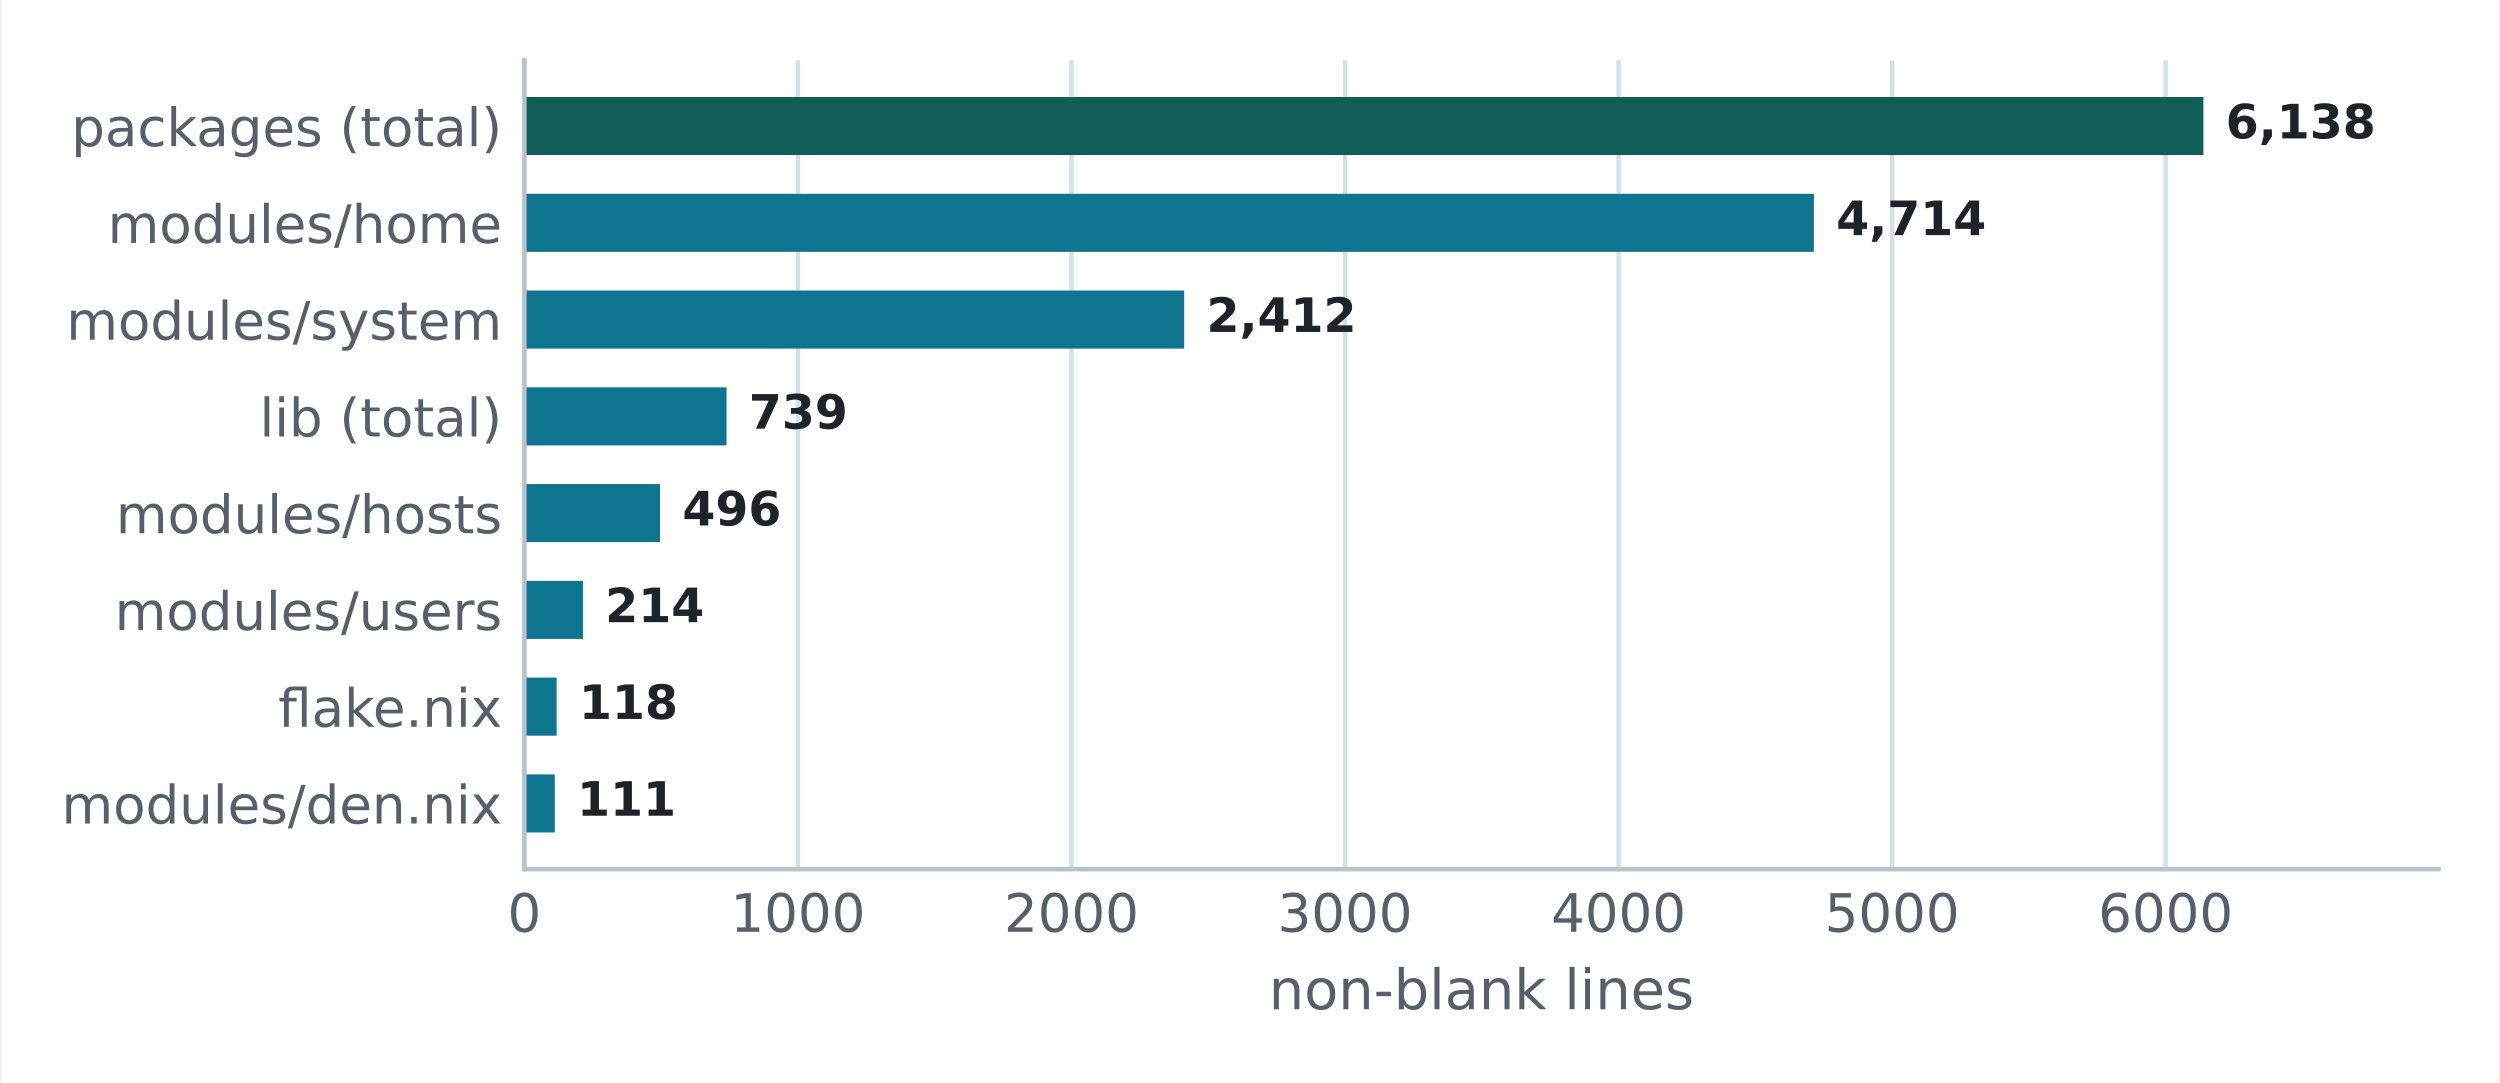
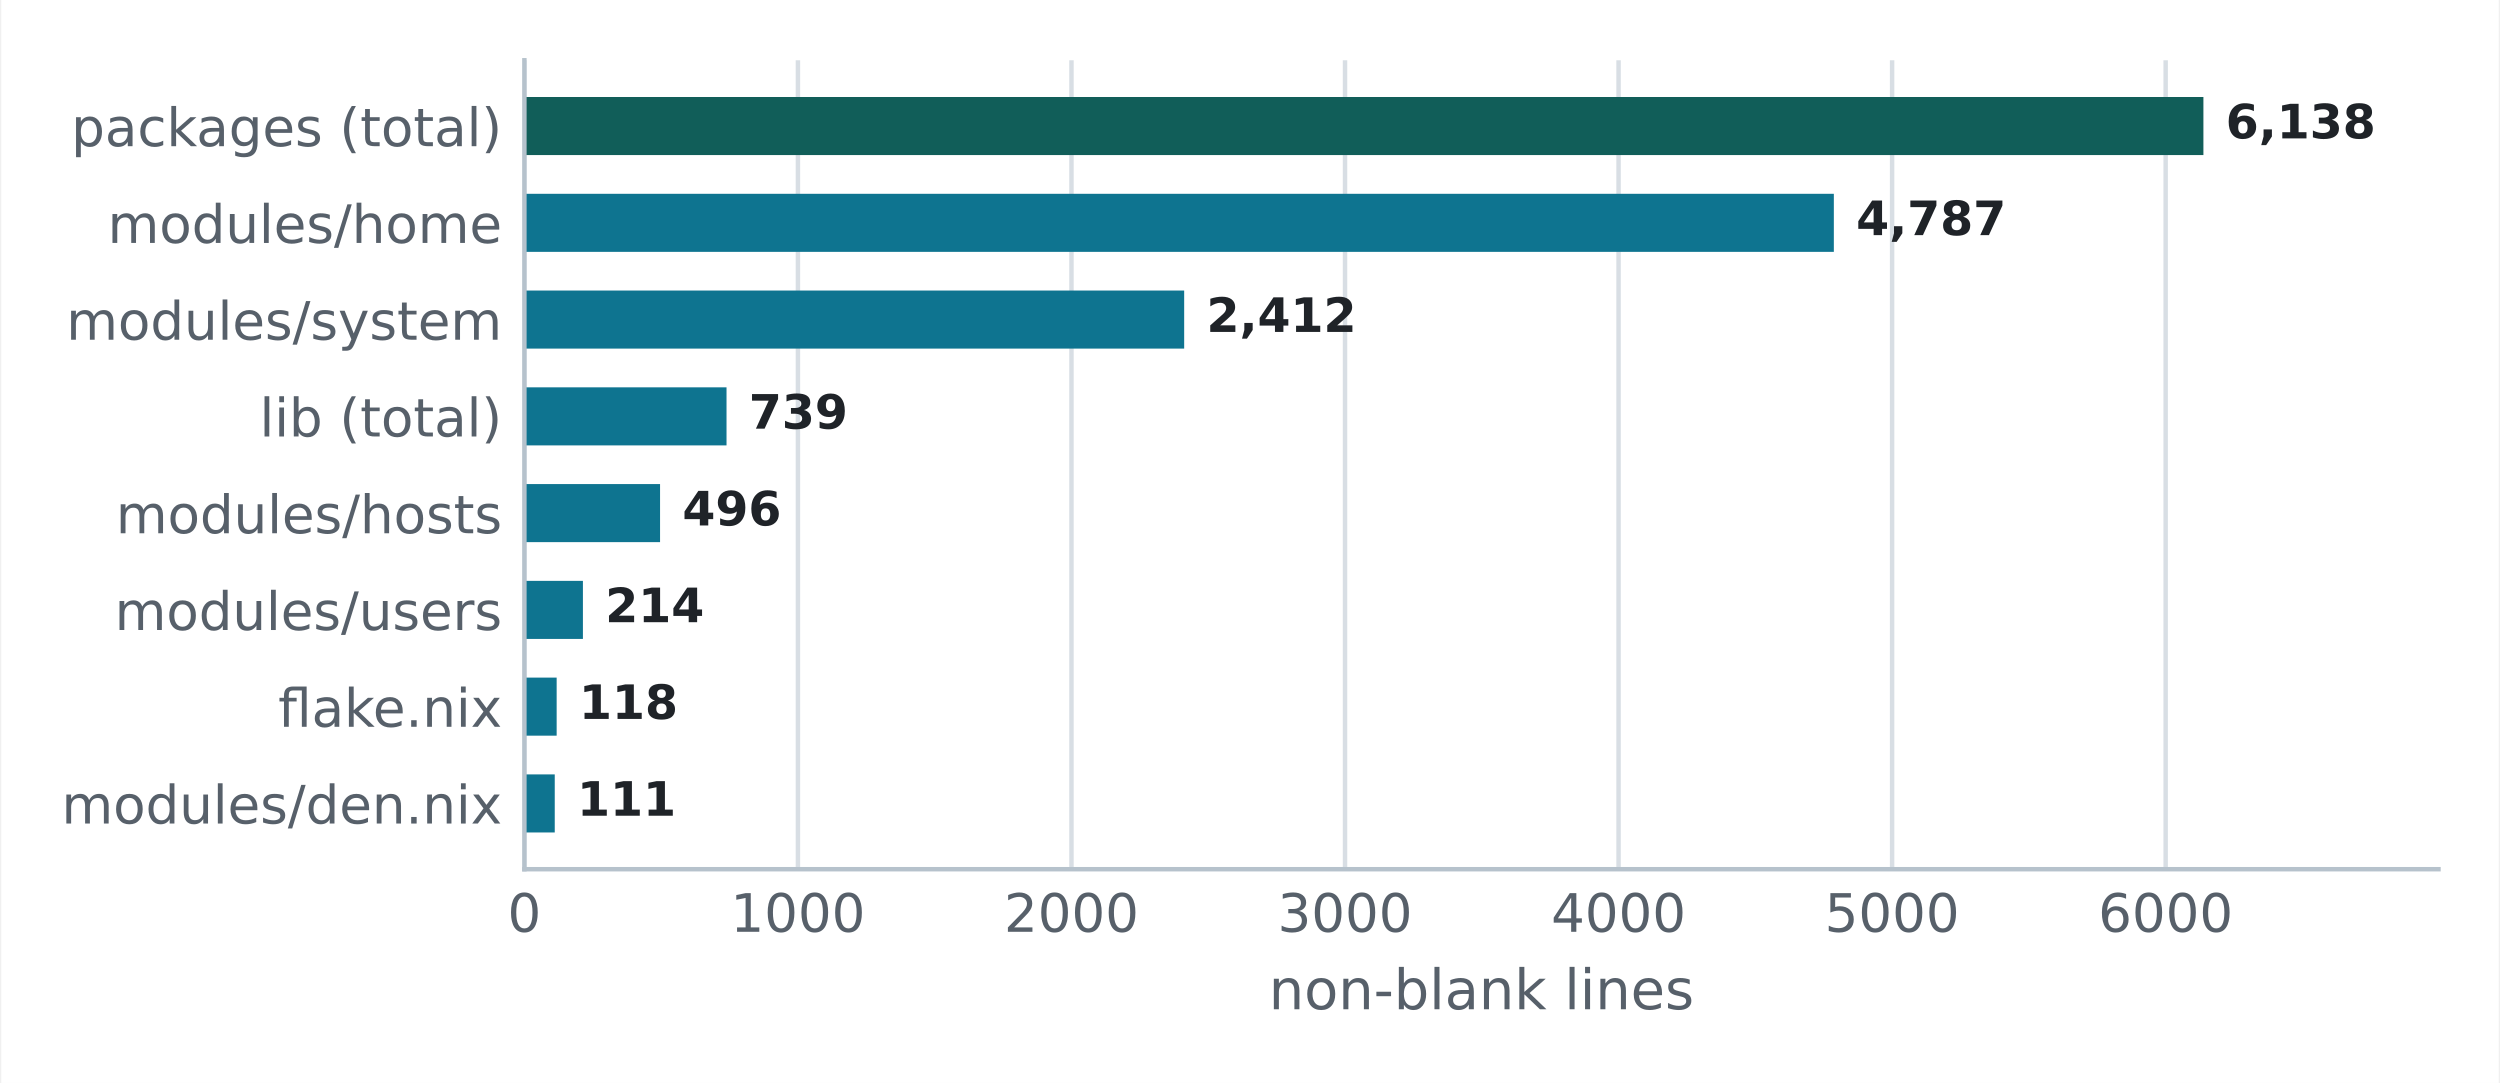
<svg xmlns="http://www.w3.org/2000/svg" xmlns:xlink="http://www.w3.org/1999/xlink" width="995" height="431" viewBox="0 0 447.591 194.078" version="1.1">
  <defs>
    <style type="text/css">*{stroke-linejoin: round; stroke-linecap: butt}</style>
  </defs>
  <g id="figure_1">
    <g id="patch_1">
      <path d="M 0 194.078  L 447.591 194.078  L 447.591 0  L 0 0  z " style="fill: #ffffff" />
    </g>
    <g id="axes_1">
      <g id="patch_2">
        <path d="M 93.751 155.778  L 436.791 155.778  L 436.791 10.8  L 93.751 10.8  z " style="fill: #ffffff" />
      </g>
      <g id="matplotlib.axis_1">
        <g id="xtick_1">
          <g id="line2d_1">
            <path d="M 93.751 155.778  L 93.751 10.8  " clip-path="url(#p4f550c6e6d)" style="fill: none; stroke: #d8dee4; stroke-width: 0.8; stroke-linecap: square" />
          </g>
          <g id="line2d_2" />
          <g id="text_1">
            <g style="fill: #57606a" transform="translate(90.72875 166.9954) scale(0.095 -0.095)">
              <defs>
                <path id="DejaVuSans-13" d="M 2034 4250  Q 1547 4250 1301 3770  Q 1056 3291 1056 2328  Q 1056 1369 1301 889  Q 1547 409 2034 409  Q 2525 409 2770 889  Q 3016 1369 3016 2328  Q 3016 3291 2770 3770  Q 2525 4250 2034 4250  z M 2034 4750  Q 2819 4750 3233 4129  Q 3647 3509 3647 2328  Q 3647 1150 3233 529  Q 2819 -91 2034 -91  Q 1250 -91 836 529  Q 422 1150 422 2328  Q 422 3509 836 4129  Q 1250 4750 2034 4750  z " transform="scale(0.015625)" />
              </defs>
              <use xlink:href="#DejaVuSans-13" />
            </g>
          </g>
        </g>
        <g id="xtick_2">
          <g id="line2d_3">
            <path d="M 142.775 155.778  L 142.775 10.8  " clip-path="url(#p4f550c6e6d)" style="fill: none; stroke: #d8dee4; stroke-width: 0.8; stroke-linecap: square" />
          </g>
          <g id="line2d_4" />
          <g id="text_2">
            <g style="fill: #57606a" transform="translate(130.6867 166.9954) scale(0.095 -0.095)">
              <defs>
                <path id="DejaVuSans-14" d="M 794 531  L 1825 531  L 1825 4091  L 703 3866  L 703 4441  L 1819 4666  L 2450 4666  L 2450 531  L 3481 531  L 3481 0  L 794 0  L 794 531  z " transform="scale(0.015625)" />
              </defs>
              <use xlink:href="#DejaVuSans-14" />
              <use xlink:href="#DejaVuSans-13" transform="translate(63.625 0)" />
              <use xlink:href="#DejaVuSans-13" transform="translate(127.25 0)" />
              <use xlink:href="#DejaVuSans-13" transform="translate(190.875 0)" />
            </g>
          </g>
        </g>
        <g id="xtick_3">
          <g id="line2d_5">
            <path d="M 191.8 155.778  L 191.8 10.8  " clip-path="url(#p4f550c6e6d)" style="fill: none; stroke: #d8dee4; stroke-width: 0.8; stroke-linecap: square" />
          </g>
          <g id="line2d_6" />
          <g id="text_3">
            <g style="fill: #57606a" transform="translate(179.7112 166.9954) scale(0.095 -0.095)">
              <defs>
                <path id="DejaVuSans-15" d="M 1228 531  L 3431 531  L 3431 0  L 469 0  L 469 531  Q 828 903 1448 1529  Q 2069 2156 2228 2338  Q 2531 2678 2651 2914  Q 2772 3150 2772 3378  Q 2772 3750 2511 3984  Q 2250 4219 1831 4219  Q 1534 4219 1204 4116  Q 875 4013 500 3803  L 500 4441  Q 881 4594 1212 4672  Q 1544 4750 1819 4750  Q 2544 4750 2975 4387  Q 3406 4025 3406 3419  Q 3406 3131 3298 2873  Q 3191 2616 2906 2266  Q 2828 2175 2409 1742  Q 1991 1309 1228 531  z " transform="scale(0.015625)" />
              </defs>
              <use xlink:href="#DejaVuSans-15" />
              <use xlink:href="#DejaVuSans-13" transform="translate(63.625 0)" />
              <use xlink:href="#DejaVuSans-13" transform="translate(127.25 0)" />
              <use xlink:href="#DejaVuSans-13" transform="translate(190.875 0)" />
            </g>
          </g>
        </g>
        <g id="xtick_4">
          <g id="line2d_7">
            <path d="M 240.824 155.778  L 240.824 10.8  " clip-path="url(#p4f550c6e6d)" style="fill: none; stroke: #d8dee4; stroke-width: 0.8; stroke-linecap: square" />
          </g>
          <g id="line2d_8" />
          <g id="text_4">
            <g style="fill: #57606a" transform="translate(228.7356 166.9954) scale(0.095 -0.095)">
              <defs>
                <path id="DejaVuSans-16" d="M 2597 2516  Q 3050 2419 3304 2112  Q 3559 1806 3559 1356  Q 3559 666 3084 287  Q 2609 -91 1734 -91  Q 1441 -91 1130 -33  Q 819 25 488 141  L 488 750  Q 750 597 1062 519  Q 1375 441 1716 441  Q 2309 441 2620 675  Q 2931 909 2931 1356  Q 2931 1769 2642 2001  Q 2353 2234 1838 2234  L 1294 2234  L 1294 2753  L 1863 2753  Q 2328 2753 2575 2939  Q 2822 3125 2822 3475  Q 2822 3834 2567 4026  Q 2313 4219 1838 4219  Q 1578 4219 1281 4162  Q 984 4106 628 3988  L 628 4550  Q 988 4650 1302 4700  Q 1616 4750 1894 4750  Q 2613 4750 3031 4423  Q 3450 4097 3450 3541  Q 3450 3153 3228 2886  Q 3006 2619 2597 2516  z " transform="scale(0.015625)" />
              </defs>
              <use xlink:href="#DejaVuSans-16" />
              <use xlink:href="#DejaVuSans-13" transform="translate(63.625 0)" />
              <use xlink:href="#DejaVuSans-13" transform="translate(127.25 0)" />
              <use xlink:href="#DejaVuSans-13" transform="translate(190.875 0)" />
            </g>
          </g>
        </g>
        <g id="xtick_5">
          <g id="line2d_9">
            <path d="M 289.849 155.778  L 289.849 10.8  " clip-path="url(#p4f550c6e6d)" style="fill: none; stroke: #d8dee4; stroke-width: 0.8; stroke-linecap: square" />
          </g>
          <g id="line2d_10" />
          <g id="text_5">
            <g style="fill: #57606a" transform="translate(277.7601 166.9954) scale(0.095 -0.095)">
              <defs>
                <path id="DejaVuSans-17" d="M 2419 4116  L 825 1625  L 2419 1625  L 2419 4116  z M 2253 4666  L 3047 4666  L 3047 1625  L 3713 1625  L 3713 1100  L 3047 1100  L 3047 0  L 2419 0  L 2419 1100  L 313 1100  L 313 1709  L 2253 4666  z " transform="scale(0.015625)" />
              </defs>
              <use xlink:href="#DejaVuSans-17" />
              <use xlink:href="#DejaVuSans-13" transform="translate(63.625 0)" />
              <use xlink:href="#DejaVuSans-13" transform="translate(127.25 0)" />
              <use xlink:href="#DejaVuSans-13" transform="translate(190.875 0)" />
            </g>
          </g>
        </g>
        <g id="xtick_6">
          <g id="line2d_11">
            <path d="M 338.873 155.778  L 338.873 10.8  " clip-path="url(#p4f550c6e6d)" style="fill: none; stroke: #d8dee4; stroke-width: 0.8; stroke-linecap: square" />
          </g>
          <g id="line2d_12" />
          <g id="text_6">
            <g style="fill: #57606a" transform="translate(326.7846 166.9954) scale(0.095 -0.095)">
              <defs>
                <path id="DejaVuSans-18" d="M 691 4666  L 3169 4666  L 3169 4134  L 1269 4134  L 1269 2991  Q 1406 3038 1543 3061  Q 1681 3084 1819 3084  Q 2600 3084 3056 2656  Q 3513 2228 3513 1497  Q 3513 744 3044 326  Q 2575 -91 1722 -91  Q 1428 -91 1123 -41  Q 819 9 494 109  L 494 744  Q 775 591 1075 516  Q 1375 441 1709 441  Q 2250 441 2565 725  Q 2881 1009 2881 1497  Q 2881 1984 2565 2268  Q 2250 2553 1709 2553  Q 1456 2553 1204 2497  Q 953 2441 691 2322  L 691 4666  z " transform="scale(0.015625)" />
              </defs>
              <use xlink:href="#DejaVuSans-18" />
              <use xlink:href="#DejaVuSans-13" transform="translate(63.625 0)" />
              <use xlink:href="#DejaVuSans-13" transform="translate(127.25 0)" />
              <use xlink:href="#DejaVuSans-13" transform="translate(190.875 0)" />
            </g>
          </g>
        </g>
        <g id="xtick_7">
          <g id="line2d_13">
            <path d="M 387.898 155.778  L 387.898 10.8  " clip-path="url(#p4f550c6e6d)" style="fill: none; stroke: #d8dee4; stroke-width: 0.8; stroke-linecap: square" />
          </g>
          <g id="line2d_14" />
          <g id="text_7">
            <g style="fill: #57606a" transform="translate(375.8091 166.9954) scale(0.095 -0.095)">
              <defs>
                <path id="DejaVuSans-19" d="M 2113 2584  Q 1688 2584 1439 2293  Q 1191 2003 1191 1497  Q 1191 994 1439 701  Q 1688 409 2113 409  Q 2538 409 2786 701  Q 3034 994 3034 1497  Q 3034 2003 2786 2293  Q 2538 2584 2113 2584  z M 3366 4563  L 3366 3988  Q 3128 4100 2886 4159  Q 2644 4219 2406 4219  Q 1781 4219 1451 3797  Q 1122 3375 1075 2522  Q 1259 2794 1537 2939  Q 1816 3084 2150 3084  Q 2853 3084 3261 2657  Q 3669 2231 3669 1497  Q 3669 778 3244 343  Q 2819 -91 2113 -91  Q 1303 -91 875 529  Q 447 1150 447 2328  Q 447 3434 972 4092  Q 1497 4750 2381 4750  Q 2619 4750 2861 4703  Q 3103 4656 3366 4563  z " transform="scale(0.015625)" />
              </defs>
              <use xlink:href="#DejaVuSans-19" />
              <use xlink:href="#DejaVuSans-13" transform="translate(63.625 0)" />
              <use xlink:href="#DejaVuSans-13" transform="translate(127.25 0)" />
              <use xlink:href="#DejaVuSans-13" transform="translate(190.875 0)" />
            </g>
          </g>
        </g>
        <g id="text_8">
          <g style="fill: #57606a" transform="translate(227.1616 180.8761) scale(0.1 -0.1)">
            <defs>
              <path id="DejaVuSans-51" d="M 3513 2113  L 3513 0  L 2938 0  L 2938 2094  Q 2938 2591 2744 2837  Q 2550 3084 2163 3084  Q 1697 3084 1428 2787  Q 1159 2491 1159 1978  L 1159 0  L 581 0  L 581 3500  L 1159 3500  L 1159 2956  Q 1366 3272 1645 3428  Q 1925 3584 2291 3584  Q 2894 3584 3203 3211  Q 3513 2838 3513 2113  z " transform="scale(0.015625)" />
              <path id="DejaVuSans-52" d="M 1959 3097  Q 1497 3097 1228 2736  Q 959 2375 959 1747  Q 959 1119 1226 758  Q 1494 397 1959 397  Q 2419 397 2687 759  Q 2956 1122 2956 1747  Q 2956 2369 2687 2733  Q 2419 3097 1959 3097  z M 1959 3584  Q 2709 3584 3137 3096  Q 3566 2609 3566 1747  Q 3566 888 3137 398  Q 2709 -91 1959 -91  Q 1206 -91 779 398  Q 353 888 353 1747  Q 353 2609 779 3096  Q 1206 3584 1959 3584  z " transform="scale(0.015625)" />
              <path id="DejaVuSans-10" d="M 313 2009  L 1997 2009  L 1997 1497  L 313 1497  L 313 2009  z " transform="scale(0.015625)" />
              <path id="DejaVuSans-45" d="M 3116 1747  Q 3116 2381 2855 2742  Q 2594 3103 2138 3103  Q 1681 3103 1420 2742  Q 1159 2381 1159 1747  Q 1159 1113 1420 752  Q 1681 391 2138 391  Q 2594 391 2855 752  Q 3116 1113 3116 1747  z M 1159 2969  Q 1341 3281 1617 3432  Q 1894 3584 2278 3584  Q 2916 3584 3314 3078  Q 3713 2572 3713 1747  Q 3713 922 3314 415  Q 2916 -91 2278 -91  Q 1894 -91 1617 61  Q 1341 213 1159 525  L 1159 0  L 581 0  L 581 4863  L 1159 4863  L 1159 2969  z " transform="scale(0.015625)" />
              <path id="DejaVuSans-4f" d="M 603 4863  L 1178 4863  L 1178 0  L 603 0  L 603 4863  z " transform="scale(0.015625)" />
              <path id="DejaVuSans-44" d="M 2194 1759  Q 1497 1759 1228 1600  Q 959 1441 959 1056  Q 959 750 1161 570  Q 1363 391 1709 391  Q 2188 391 2477 730  Q 2766 1069 2766 1631  L 2766 1759  L 2194 1759  z M 3341 1997  L 3341 0  L 2766 0  L 2766 531  Q 2569 213 2275 61  Q 1981 -91 1556 -91  Q 1019 -91 701 211  Q 384 513 384 1019  Q 384 1609 779 1909  Q 1175 2209 1959 2209  L 2766 2209  L 2766 2266  Q 2766 2663 2505 2880  Q 2244 3097 1772 3097  Q 1472 3097 1187 3025  Q 903 2953 641 2809  L 641 3341  Q 956 3463 1253 3523  Q 1550 3584 1831 3584  Q 2591 3584 2966 3190  Q 3341 2797 3341 1997  z " transform="scale(0.015625)" />
              <path id="DejaVuSans-4e" d="M 581 4863  L 1159 4863  L 1159 1991  L 2875 3500  L 3609 3500  L 1753 1863  L 3688 0  L 2938 0  L 1159 1709  L 1159 0  L 581 0  L 581 4863  z " transform="scale(0.015625)" />
              <path id="DejaVuSans-3" transform="scale(0.015625)" />
              <path id="DejaVuSans-4c" d="M 603 3500  L 1178 3500  L 1178 0  L 603 0  L 603 3500  z M 603 4863  L 1178 4863  L 1178 4134  L 603 4134  L 603 4863  z " transform="scale(0.015625)" />
              <path id="DejaVuSans-48" d="M 3597 1894  L 3597 1613  L 953 1613  Q 991 1019 1311 708  Q 1631 397 2203 397  Q 2534 397 2845 478  Q 3156 559 3463 722  L 3463 178  Q 3153 47 2828 -22  Q 2503 -91 2169 -91  Q 1331 -91 842 396  Q 353 884 353 1716  Q 353 2575 817 3079  Q 1281 3584 2069 3584  Q 2775 3584 3186 3129  Q 3597 2675 3597 1894  z M 3022 2063  Q 3016 2534 2758 2815  Q 2500 3097 2075 3097  Q 1594 3097 1305 2825  Q 1016 2553 972 2059  L 3022 2063  z " transform="scale(0.015625)" />
              <path id="DejaVuSans-56" d="M 2834 3397  L 2834 2853  Q 2591 2978 2328 3040  Q 2066 3103 1784 3103  Q 1356 3103 1142 2972  Q 928 2841 928 2578  Q 928 2378 1081 2264  Q 1234 2150 1697 2047  L 1894 2003  Q 2506 1872 2764 1633  Q 3022 1394 3022 966  Q 3022 478 2636 193  Q 2250 -91 1575 -91  Q 1294 -91 989 -36  Q 684 19 347 128  L 347 722  Q 666 556 975 473  Q 1284 391 1588 391  Q 1994 391 2212 530  Q 2431 669 2431 922  Q 2431 1156 2273 1281  Q 2116 1406 1581 1522  L 1381 1569  Q 847 1681 609 1914  Q 372 2147 372 2553  Q 372 3047 722 3315  Q 1072 3584 1716 3584  Q 2034 3584 2315 3537  Q 2597 3491 2834 3397  z " transform="scale(0.015625)" />
            </defs>
            <use xlink:href="#DejaVuSans-51" />
            <use xlink:href="#DejaVuSans-52" transform="translate(63.375 0)" />
            <use xlink:href="#DejaVuSans-51" transform="translate(124.5625 0)" />
            <use xlink:href="#DejaVuSans-10" transform="translate(187.9375 0)" />
            <use xlink:href="#DejaVuSans-45" transform="translate(224.0156 0)" />
            <use xlink:href="#DejaVuSans-4f" transform="translate(287.5 0)" />
            <use xlink:href="#DejaVuSans-44" transform="translate(315.2812 0)" />
            <use xlink:href="#DejaVuSans-51" transform="translate(376.5625 0)" />
            <use xlink:href="#DejaVuSans-4e" transform="translate(439.9375 0)" />
            <use xlink:href="#DejaVuSans-3" transform="translate(497.8438 0)" />
            <use xlink:href="#DejaVuSans-4f" transform="translate(529.625 0)" />
            <use xlink:href="#DejaVuSans-4c" transform="translate(557.4062 0)" />
            <use xlink:href="#DejaVuSans-51" transform="translate(585.1875 0)" />
            <use xlink:href="#DejaVuSans-48" transform="translate(648.5625 0)" />
            <use xlink:href="#DejaVuSans-56" transform="translate(710.0938 0)" />
          </g>
        </g>
      </g>
      <g id="matplotlib.axis_2">
        <g id="ytick_1">
          <g id="line2d_15" />
          <g id="text_9">
            <g style="fill: #57606a" transform="translate(10.8 147.5945) scale(0.095 -0.095)">
              <defs>
                <path id="DejaVuSans-50" d="M 3328 2828  Q 3544 3216 3844 3400  Q 4144 3584 4550 3584  Q 5097 3584 5394 3201  Q 5691 2819 5691 2113  L 5691 0  L 5113 0  L 5113 2094  Q 5113 2597 4934 2840  Q 4756 3084 4391 3084  Q 3944 3084 3684 2787  Q 3425 2491 3425 1978  L 3425 0  L 2847 0  L 2847 2094  Q 2847 2600 2669 2842  Q 2491 3084 2119 3084  Q 1678 3084 1418 2786  Q 1159 2488 1159 1978  L 1159 0  L 581 0  L 581 3500  L 1159 3500  L 1159 2956  Q 1356 3278 1631 3431  Q 1906 3584 2284 3584  Q 2666 3584 2933 3390  Q 3200 3197 3328 2828  z " transform="scale(0.015625)" />
                <path id="DejaVuSans-47" d="M 2906 2969  L 2906 4863  L 3481 4863  L 3481 0  L 2906 0  L 2906 525  Q 2725 213 2448 61  Q 2172 -91 1784 -91  Q 1150 -91 751 415  Q 353 922 353 1747  Q 353 2572 751 3078  Q 1150 3584 1784 3584  Q 2172 3584 2448 3432  Q 2725 3281 2906 2969  z M 947 1747  Q 947 1113 1208 752  Q 1469 391 1925 391  Q 2381 391 2643 752  Q 2906 1113 2906 1747  Q 2906 2381 2643 2742  Q 2381 3103 1925 3103  Q 1469 3103 1208 2742  Q 947 2381 947 1747  z " transform="scale(0.015625)" />
                <path id="DejaVuSans-58" d="M 544 1381  L 544 3500  L 1119 3500  L 1119 1403  Q 1119 906 1312 657  Q 1506 409 1894 409  Q 2359 409 2629 706  Q 2900 1003 2900 1516  L 2900 3500  L 3475 3500  L 3475 0  L 2900 0  L 2900 538  Q 2691 219 2414 64  Q 2138 -91 1772 -91  Q 1169 -91 856 284  Q 544 659 544 1381  z M 1991 3584  L 1991 3584  z " transform="scale(0.015625)" />
                <path id="DejaVuSans-12" d="M 1625 4666  L 2156 4666  L 531 -594  L 0 -594  L 1625 4666  z " transform="scale(0.015625)" />
                <path id="DejaVuSans-11" d="M 684 794  L 1344 794  L 1344 0  L 684 0  L 684 794  z " transform="scale(0.015625)" />
                <path id="DejaVuSans-5b" d="M 3513 3500  L 2247 1797  L 3578 0  L 2900 0  L 1881 1375  L 863 0  L 184 0  L 1544 1831  L 300 3500  L 978 3500  L 1906 2253  L 2834 3500  L 3513 3500  z " transform="scale(0.015625)" />
              </defs>
              <use xlink:href="#DejaVuSans-50" />
              <use xlink:href="#DejaVuSans-52" transform="translate(97.40625 0)" />
              <use xlink:href="#DejaVuSans-47" transform="translate(158.5938 0)" />
              <use xlink:href="#DejaVuSans-58" transform="translate(222.0781 0)" />
              <use xlink:href="#DejaVuSans-4f" transform="translate(285.4531 0)" />
              <use xlink:href="#DejaVuSans-48" transform="translate(313.2344 0)" />
              <use xlink:href="#DejaVuSans-56" transform="translate(374.7656 0)" />
              <use xlink:href="#DejaVuSans-12" transform="translate(426.8594 0)" />
              <use xlink:href="#DejaVuSans-47" transform="translate(460.5469 0)" />
              <use xlink:href="#DejaVuSans-48" transform="translate(524.0312 0)" />
              <use xlink:href="#DejaVuSans-51" transform="translate(585.5625 0)" />
              <use xlink:href="#DejaVuSans-11" transform="translate(648.9375 0)" />
              <use xlink:href="#DejaVuSans-51" transform="translate(680.7188 0)" />
              <use xlink:href="#DejaVuSans-4c" transform="translate(744.0938 0)" />
              <use xlink:href="#DejaVuSans-5b" transform="translate(771.875 0)" />
            </g>
          </g>
        </g>
        <g id="ytick_2">
          <g id="line2d_16" />
          <g id="text_10">
            <g style="fill: #57606a" transform="translate(49.6357 130.2526) scale(0.095 -0.095)">
              <defs>
                <path id="DejaVuSans-13b0" d="M 1831 4863  L 3431 4863  L 3431 0  L 2853 0  L 2853 4384  L 1825 4384  Q 1516 4384 1395 4259  Q 1275 4134 1275 3809  L 1275 3500  L 2222 3500  L 2222 3053  L 1275 3053  L 1275 0  L 697 0  L 697 3053  L 147 3053  L 147 3500  L 697 3500  L 697 3744  Q 697 4328 969 4595  Q 1241 4863 1831 4863  z " transform="scale(0.015625)" />
              </defs>
              <use xlink:href="#DejaVuSans-13b0" />
              <use xlink:href="#DejaVuSans-44" transform="translate(62.98438 0)" />
              <use xlink:href="#DejaVuSans-4e" transform="translate(124.2656 0)" />
              <use xlink:href="#DejaVuSans-48" transform="translate(178.6094 0)" />
              <use xlink:href="#DejaVuSans-11" transform="translate(240.1406 0)" />
              <use xlink:href="#DejaVuSans-51" transform="translate(271.9219 0)" />
              <use xlink:href="#DejaVuSans-4c" transform="translate(335.2969 0)" />
              <use xlink:href="#DejaVuSans-5b" transform="translate(363.0781 0)" />
            </g>
          </g>
        </g>
        <g id="ytick_3">
          <g id="line2d_17" />
          <g id="text_11">
            <g style="fill: #57606a" transform="translate(20.32969 112.9108) scale(0.095 -0.095)">
              <defs>
                <path id="DejaVuSans-55" d="M 2631 2963  Q 2534 3019 2420 3045  Q 2306 3072 2169 3072  Q 1681 3072 1420 2755  Q 1159 2438 1159 1844  L 1159 0  L 581 0  L 581 3500  L 1159 3500  L 1159 2956  Q 1341 3275 1631 3429  Q 1922 3584 2338 3584  Q 2397 3584 2469 3576  Q 2541 3569 2628 3553  L 2631 2963  z " transform="scale(0.015625)" />
              </defs>
              <use xlink:href="#DejaVuSans-50" />
              <use xlink:href="#DejaVuSans-52" transform="translate(97.40625 0)" />
              <use xlink:href="#DejaVuSans-47" transform="translate(158.5938 0)" />
              <use xlink:href="#DejaVuSans-58" transform="translate(222.0781 0)" />
              <use xlink:href="#DejaVuSans-4f" transform="translate(285.4531 0)" />
              <use xlink:href="#DejaVuSans-48" transform="translate(313.2344 0)" />
              <use xlink:href="#DejaVuSans-56" transform="translate(374.7656 0)" />
              <use xlink:href="#DejaVuSans-12" transform="translate(426.8594 0)" />
              <use xlink:href="#DejaVuSans-58" transform="translate(460.5469 0)" />
              <use xlink:href="#DejaVuSans-56" transform="translate(523.9219 0)" />
              <use xlink:href="#DejaVuSans-48" transform="translate(576.0156 0)" />
              <use xlink:href="#DejaVuSans-55" transform="translate(637.5469 0)" />
              <use xlink:href="#DejaVuSans-56" transform="translate(678.6562 0)" />
            </g>
          </g>
        </g>
        <g id="ytick_4">
          <g id="line2d_18" />
          <g id="text_12">
            <g style="fill: #57606a" transform="translate(20.54344 95.569) scale(0.095 -0.095)">
              <defs>
                <path id="DejaVuSans-4b" d="M 3513 2113  L 3513 0  L 2938 0  L 2938 2094  Q 2938 2591 2744 2837  Q 2550 3084 2163 3084  Q 1697 3084 1428 2787  Q 1159 2491 1159 1978  L 1159 0  L 581 0  L 581 4863  L 1159 4863  L 1159 2956  Q 1366 3272 1645 3428  Q 1925 3584 2291 3584  Q 2894 3584 3203 3211  Q 3513 2838 3513 2113  z " transform="scale(0.015625)" />
                <path id="DejaVuSans-57" d="M 1172 4494  L 1172 3500  L 2356 3500  L 2356 3053  L 1172 3053  L 1172 1153  Q 1172 725 1289 603  Q 1406 481 1766 481  L 2356 481  L 2356 0  L 1766 0  Q 1100 0 847 248  Q 594 497 594 1153  L 594 3053  L 172 3053  L 172 3500  L 594 3500  L 594 4494  L 1172 4494  z " transform="scale(0.015625)" />
              </defs>
              <use xlink:href="#DejaVuSans-50" />
              <use xlink:href="#DejaVuSans-52" transform="translate(97.40625 0)" />
              <use xlink:href="#DejaVuSans-47" transform="translate(158.5938 0)" />
              <use xlink:href="#DejaVuSans-58" transform="translate(222.0781 0)" />
              <use xlink:href="#DejaVuSans-4f" transform="translate(285.4531 0)" />
              <use xlink:href="#DejaVuSans-48" transform="translate(313.2344 0)" />
              <use xlink:href="#DejaVuSans-56" transform="translate(374.7656 0)" />
              <use xlink:href="#DejaVuSans-12" transform="translate(426.8594 0)" />
              <use xlink:href="#DejaVuSans-4b" transform="translate(460.5469 0)" />
              <use xlink:href="#DejaVuSans-52" transform="translate(523.9219 0)" />
              <use xlink:href="#DejaVuSans-56" transform="translate(585.1094 0)" />
              <use xlink:href="#DejaVuSans-57" transform="translate(637.2031 0)" />
              <use xlink:href="#DejaVuSans-56" transform="translate(676.4062 0)" />
            </g>
          </g>
        </g>
        <g id="ytick_5">
          <g id="line2d_19" />
          <g id="text_13">
            <g style="fill: #57606a" transform="translate(46.28695 78.22717) scale(0.095 -0.095)">
              <defs>
                <path id="DejaVuSans-b" d="M 1984 4856  Q 1566 4138 1362 3434  Q 1159 2731 1159 2009  Q 1159 1288 1364 580  Q 1569 -128 1984 -844  L 1484 -844  Q 1016 -109 783 600  Q 550 1309 550 2009  Q 550 2706 781 3412  Q 1013 4119 1484 4856  L 1984 4856  z " transform="scale(0.015625)" />
                <path id="DejaVuSans-c" d="M 513 4856  L 1013 4856  Q 1481 4119 1714 3412  Q 1947 2706 1947 2009  Q 1947 1309 1714 600  Q 1481 -109 1013 -844  L 513 -844  Q 928 -128 1133 580  Q 1338 1288 1338 2009  Q 1338 2731 1133 3434  Q 928 4138 513 4856  z " transform="scale(0.015625)" />
              </defs>
              <use xlink:href="#DejaVuSans-4f" />
              <use xlink:href="#DejaVuSans-4c" transform="translate(27.78125 0)" />
              <use xlink:href="#DejaVuSans-45" transform="translate(55.5625 0)" />
              <use xlink:href="#DejaVuSans-3" transform="translate(119.0469 0)" />
              <use xlink:href="#DejaVuSans-b" transform="translate(150.8281 0)" />
              <use xlink:href="#DejaVuSans-57" transform="translate(189.8438 0)" />
              <use xlink:href="#DejaVuSans-52" transform="translate(229.0469 0)" />
              <use xlink:href="#DejaVuSans-57" transform="translate(290.2344 0)" />
              <use xlink:href="#DejaVuSans-44" transform="translate(329.4375 0)" />
              <use xlink:href="#DejaVuSans-4f" transform="translate(390.7188 0)" />
              <use xlink:href="#DejaVuSans-c" transform="translate(418.5 0)" />
            </g>
          </g>
        </g>
        <g id="ytick_6">
          <g id="line2d_20" />
          <g id="text_14">
            <g style="fill: #57606a" transform="translate(11.655 60.88535) scale(0.095 -0.095)">
              <defs>
                <path id="DejaVuSans-5c" d="M 2059 -325  Q 1816 -950 1584 -1140  Q 1353 -1331 966 -1331  L 506 -1331  L 506 -850  L 844 -850  Q 1081 -850 1212 -737  Q 1344 -625 1503 -206  L 1606 56  L 191 3500  L 800 3500  L 1894 763  L 2988 3500  L 3597 3500  L 2059 -325  z " transform="scale(0.015625)" />
              </defs>
              <use xlink:href="#DejaVuSans-50" />
              <use xlink:href="#DejaVuSans-52" transform="translate(97.40625 0)" />
              <use xlink:href="#DejaVuSans-47" transform="translate(158.5938 0)" />
              <use xlink:href="#DejaVuSans-58" transform="translate(222.0781 0)" />
              <use xlink:href="#DejaVuSans-4f" transform="translate(285.4531 0)" />
              <use xlink:href="#DejaVuSans-48" transform="translate(313.2344 0)" />
              <use xlink:href="#DejaVuSans-56" transform="translate(374.7656 0)" />
              <use xlink:href="#DejaVuSans-12" transform="translate(426.8594 0)" />
              <use xlink:href="#DejaVuSans-56" transform="translate(460.5469 0)" />
              <use xlink:href="#DejaVuSans-5c" transform="translate(512.6406 0)" />
              <use xlink:href="#DejaVuSans-56" transform="translate(571.8281 0)" />
              <use xlink:href="#DejaVuSans-57" transform="translate(623.9219 0)" />
              <use xlink:href="#DejaVuSans-48" transform="translate(663.125 0)" />
              <use xlink:href="#DejaVuSans-50" transform="translate(724.6562 0)" />
            </g>
          </g>
        </g>
        <g id="ytick_7">
          <g id="line2d_21" />
          <g id="text_15">
            <g style="fill: #57606a" transform="translate(19.06648 43.54352) scale(0.095 -0.095)">
              <use xlink:href="#DejaVuSans-50" />
              <use xlink:href="#DejaVuSans-52" transform="translate(97.40625 0)" />
              <use xlink:href="#DejaVuSans-47" transform="translate(158.5938 0)" />
              <use xlink:href="#DejaVuSans-58" transform="translate(222.0781 0)" />
              <use xlink:href="#DejaVuSans-4f" transform="translate(285.4531 0)" />
              <use xlink:href="#DejaVuSans-48" transform="translate(313.2344 0)" />
              <use xlink:href="#DejaVuSans-56" transform="translate(374.7656 0)" />
              <use xlink:href="#DejaVuSans-12" transform="translate(426.8594 0)" />
              <use xlink:href="#DejaVuSans-4b" transform="translate(460.5469 0)" />
              <use xlink:href="#DejaVuSans-52" transform="translate(523.9219 0)" />
              <use xlink:href="#DejaVuSans-50" transform="translate(585.1094 0)" />
              <use xlink:href="#DejaVuSans-48" transform="translate(682.5156 0)" />
            </g>
          </g>
        </g>
        <g id="ytick_8">
          <g id="line2d_22" />
          <g id="text_16">
            <g style="fill: #57606a" transform="translate(12.5382 26.2017) scale(0.095 -0.095)">
              <defs>
                <path id="DejaVuSans-53" d="M 1159 525  L 1159 -1331  L 581 -1331  L 581 3500  L 1159 3500  L 1159 2969  Q 1341 3281 1617 3432  Q 1894 3584 2278 3584  Q 2916 3584 3314 3078  Q 3713 2572 3713 1747  Q 3713 922 3314 415  Q 2916 -91 2278 -91  Q 1894 -91 1617 61  Q 1341 213 1159 525  z M 3116 1747  Q 3116 2381 2855 2742  Q 2594 3103 2138 3103  Q 1681 3103 1420 2742  Q 1159 2381 1159 1747  Q 1159 1113 1420 752  Q 1681 391 2138 391  Q 2594 391 2855 752  Q 3116 1113 3116 1747  z " transform="scale(0.015625)" />
                <path id="DejaVuSans-46" d="M 3122 3366  L 3122 2828  Q 2878 2963 2633 3030  Q 2388 3097 2138 3097  Q 1578 3097 1268 2742  Q 959 2388 959 1747  Q 959 1106 1268 751  Q 1578 397 2138 397  Q 2388 397 2633 464  Q 2878 531 3122 666  L 3122 134  Q 2881 22 2623 -34  Q 2366 -91 2075 -91  Q 1284 -91 818 406  Q 353 903 353 1747  Q 353 2603 823 3093  Q 1294 3584 2113 3584  Q 2378 3584 2631 3529  Q 2884 3475 3122 3366  z " transform="scale(0.015625)" />
                <path id="DejaVuSans-4a" d="M 2906 1791  Q 2906 2416 2648 2759  Q 2391 3103 1925 3103  Q 1463 3103 1205 2759  Q 947 2416 947 1791  Q 947 1169 1205 825  Q 1463 481 1925 481  Q 2391 481 2648 825  Q 2906 1169 2906 1791  z M 3481 434  Q 3481 -459 3084 -895  Q 2688 -1331 1869 -1331  Q 1566 -1331 1297 -1286  Q 1028 -1241 775 -1147  L 775 -588  Q 1028 -725 1275 -790  Q 1522 -856 1778 -856  Q 2344 -856 2625 -561  Q 2906 -266 2906 331  L 2906 616  Q 2728 306 2450 153  Q 2172 0 1784 0  Q 1141 0 747 490  Q 353 981 353 1791  Q 353 2603 747 3093  Q 1141 3584 1784 3584  Q 2172 3584 2450 3431  Q 2728 3278 2906 2969  L 2906 3500  L 3481 3500  L 3481 434  z " transform="scale(0.015625)" />
              </defs>
              <use xlink:href="#DejaVuSans-53" />
              <use xlink:href="#DejaVuSans-44" transform="translate(63.48438 0)" />
              <use xlink:href="#DejaVuSans-46" transform="translate(124.7656 0)" />
              <use xlink:href="#DejaVuSans-4e" transform="translate(179.75 0)" />
              <use xlink:href="#DejaVuSans-44" transform="translate(235.9062 0)" />
              <use xlink:href="#DejaVuSans-4a" transform="translate(297.1875 0)" />
              <use xlink:href="#DejaVuSans-48" transform="translate(360.6719 0)" />
              <use xlink:href="#DejaVuSans-56" transform="translate(422.2031 0)" />
              <use xlink:href="#DejaVuSans-3" transform="translate(474.2969 0)" />
              <use xlink:href="#DejaVuSans-b" transform="translate(506.0781 0)" />
              <use xlink:href="#DejaVuSans-57" transform="translate(545.0938 0)" />
              <use xlink:href="#DejaVuSans-52" transform="translate(584.2969 0)" />
              <use xlink:href="#DejaVuSans-57" transform="translate(645.4844 0)" />
              <use xlink:href="#DejaVuSans-44" transform="translate(684.6875 0)" />
              <use xlink:href="#DejaVuSans-4f" transform="translate(745.9688 0)" />
              <use xlink:href="#DejaVuSans-c" transform="translate(773.75 0)" />
            </g>
          </g>
        </g>
      </g>
      <g id="patch_3">
        <path d="M 93.751 149.188  L 99.193 149.188  L 99.193 138.783  L 93.751 138.783  z " clip-path="url(#p4f550c6e6d)" style="fill: #0e7490" />
      </g>
      <g id="patch_4">
        <path d="M 93.751 131.846  L 99.536 131.846  L 99.536 121.441  L 93.751 121.441  z " clip-path="url(#p4f550c6e6d)" style="fill: #0e7490" />
      </g>
      <g id="patch_5">
        <path d="M 93.751 114.504  L 104.242 114.504  L 104.242 104.099  L 93.751 104.099  z " clip-path="url(#p4f550c6e6d)" style="fill: #0e7490" />
      </g>
      <g id="patch_6">
        <path d="M 93.751 97.162  L 118.067 97.162  L 118.067 86.757  L 93.751 86.757  z " clip-path="url(#p4f550c6e6d)" style="fill: #0e7490" />
      </g>
      <g id="patch_7">
        <path d="M 93.751 79.82  L 129.98 79.82  L 129.98 69.415  L 93.751 69.415  z " clip-path="url(#p4f550c6e6d)" style="fill: #0e7490" />
      </g>
      <g id="patch_8">
        <path d="M 93.751 62.479  L 211.998 62.479  L 211.998 52.074  L 93.751 52.074  z " clip-path="url(#p4f550c6e6d)" style="fill: #0e7490" />
      </g>
      <g id="patch_9">
-         <path d="M 93.751 45.137  L 324.852 45.137  L 324.852 34.732  L 93.751 34.732  z " clip-path="url(#p4f550c6e6d)" style="fill: #0e7490" />
+         <path d="M 93.751 45.137  L 328.431 45.137  L 328.431 34.732  L 93.751 34.732  z " clip-path="url(#p4f550c6e6d)" style="fill: #0e7490" />
      </g>
      <g id="patch_10">
        <path d="M 93.751 27.795  L 394.663 27.795  L 394.663 17.39  L 93.751 17.39  z " clip-path="url(#p4f550c6e6d)" style="fill: #115e59" />
      </g>
      <g id="patch_11">
        <path d="M 93.751 155.778  L 93.751 10.8  " style="fill: none; stroke: #b6c2cc; stroke-width: 0.8; stroke-linejoin: miter; stroke-linecap: square" />
      </g>
      <g id="patch_12">
        <path d="M 93.751 155.778  L 436.791 155.778  " style="fill: none; stroke: #b6c2cc; stroke-width: 0.8; stroke-linejoin: miter; stroke-linecap: square" />
      </g>
      <g id="text_17">
        <g style="fill: #1f2328" transform="translate(103.1927 146.1932) scale(0.085 -0.085)">
          <defs>
            <path id="DejaVuSans-Bold-14" d="M 750 831  L 1813 831  L 1813 3847  L 722 3622  L 722 4441  L 1806 4666  L 2950 4666  L 2950 831  L 4013 831  L 4013 0  L 750 0  L 750 831  z " transform="scale(0.015625)" />
          </defs>
          <use xlink:href="#DejaVuSans-Bold-14" />
          <use xlink:href="#DejaVuSans-Bold-14" transform="translate(69.57812 0)" />
          <use xlink:href="#DejaVuSans-Bold-14" transform="translate(139.1562 0)" />
        </g>
      </g>
      <g id="text_18">
        <g style="fill: #1f2328" transform="translate(103.5358 128.8514) scale(0.085 -0.085)">
          <defs>
            <path id="DejaVuSans-Bold-1b" d="M 2228 2088  Q 1891 2088 1709 1903  Q 1528 1719 1528 1375  Q 1528 1031 1709 848  Q 1891 666 2228 666  Q 2563 666 2741 848  Q 2919 1031 2919 1375  Q 2919 1722 2741 1905  Q 2563 2088 2228 2088  z M 1350 2484  Q 925 2613 709 2878  Q 494 3144 494 3541  Q 494 4131 934 4440  Q 1375 4750 2228 4750  Q 3075 4750 3515 4442  Q 3956 4134 3956 3541  Q 3956 3144 3739 2878  Q 3522 2613 3097 2484  Q 3572 2353 3814 2058  Q 4056 1763 4056 1313  Q 4056 619 3595 264  Q 3134 -91 2228 -91  Q 1319 -91 855 264  Q 391 619 391 1313  Q 391 1763 633 2058  Q 875 2353 1350 2484  z M 1631 3419  Q 1631 3141 1786 2991  Q 1941 2841 2228 2841  Q 2509 2841 2662 2991  Q 2816 3141 2816 3419  Q 2816 3697 2662 3845  Q 2509 3994 2228 3994  Q 1941 3994 1786 3844  Q 1631 3694 1631 3419  z " transform="scale(0.015625)" />
          </defs>
          <use xlink:href="#DejaVuSans-Bold-14" />
          <use xlink:href="#DejaVuSans-Bold-14" transform="translate(69.57812 0)" />
          <use xlink:href="#DejaVuSans-Bold-1b" transform="translate(139.1562 0)" />
        </g>
      </g>
      <g id="text_19">
        <g style="fill: #1f2328" transform="translate(108.2422 111.5096) scale(0.085 -0.085)">
          <defs>
            <path id="DejaVuSans-Bold-15" d="M 1844 884  L 3897 884  L 3897 0  L 506 0  L 506 884  L 2209 2388  Q 2438 2594 2547 2791  Q 2656 2988 2656 3200  Q 2656 3528 2436 3728  Q 2216 3928 1850 3928  Q 1569 3928 1234 3808  Q 900 3688 519 3450  L 519 4475  Q 925 4609 1322 4679  Q 1719 4750 2100 4750  Q 2938 4750 3402 4381  Q 3866 4013 3866 3353  Q 3866 2972 3669 2642  Q 3472 2313 2841 1759  L 1844 884  z " transform="scale(0.015625)" />
            <path id="DejaVuSans-Bold-17" d="M 2356 3675  L 1038 1722  L 2356 1722  L 2356 3675  z M 2156 4666  L 3494 4666  L 3494 1722  L 4159 1722  L 4159 850  L 3494 850  L 3494 0  L 2356 0  L 2356 850  L 288 850  L 288 1881  L 2156 4666  z " transform="scale(0.015625)" />
          </defs>
          <use xlink:href="#DejaVuSans-Bold-15" />
          <use xlink:href="#DejaVuSans-Bold-14" transform="translate(69.57812 0)" />
          <use xlink:href="#DejaVuSans-Bold-17" transform="translate(139.1562 0)" />
        </g>
      </g>
      <g id="text_20">
        <g style="fill: #1f2328" transform="translate(122.0671 94.16775) scale(0.085 -0.085)">
          <defs>
            <path id="DejaVuSans-Bold-1c" d="M 641 103  L 641 966  Q 928 831 1190 764  Q 1453 697 1709 697  Q 2247 697 2547 995  Q 2847 1294 2900 1881  Q 2688 1725 2447 1647  Q 2206 1569 1925 1569  Q 1209 1569 770 1986  Q 331 2403 331 3084  Q 331 3838 820 4291  Q 1309 4744 2131 4744  Q 3044 4744 3544 4128  Q 4044 3513 4044 2388  Q 4044 1231 3459 570  Q 2875 -91 1856 -91  Q 1528 -91 1228 -42  Q 928 6 641 103  z M 2125 2350  Q 2441 2350 2600 2554  Q 2759 2759 2759 3169  Q 2759 3575 2600 3781  Q 2441 3988 2125 3988  Q 1809 3988 1650 3781  Q 1491 3575 1491 3169  Q 1491 2759 1650 2554  Q 1809 2350 2125 2350  z " transform="scale(0.015625)" />
            <path id="DejaVuSans-Bold-19" d="M 2316 2303  Q 2000 2303 1842 2098  Q 1684 1894 1684 1484  Q 1684 1075 1842 870  Q 2000 666 2316 666  Q 2634 666 2792 870  Q 2950 1075 2950 1484  Q 2950 1894 2792 2098  Q 2634 2303 2316 2303  z M 3803 4544  L 3803 3681  Q 3506 3822 3243 3889  Q 2981 3956 2731 3956  Q 2194 3956 1894 3657  Q 1594 3359 1544 2772  Q 1750 2925 1990 3001  Q 2231 3078 2516 3078  Q 3231 3078 3670 2659  Q 4109 2241 4109 1563  Q 4109 813 3618 361  Q 3128 -91 2303 -91  Q 1394 -91 895 523  Q 397 1138 397 2266  Q 397 3422 980 4083  Q 1563 4744 2578 4744  Q 2900 4744 3203 4694  Q 3506 4644 3803 4544  z " transform="scale(0.015625)" />
          </defs>
          <use xlink:href="#DejaVuSans-Bold-17" />
          <use xlink:href="#DejaVuSans-Bold-1c" transform="translate(69.57812 0)" />
          <use xlink:href="#DejaVuSans-Bold-19" transform="translate(139.1562 0)" />
        </g>
      </g>
      <g id="text_21">
        <g style="fill: #1f2328" transform="translate(133.98 76.82592) scale(0.085 -0.085)">
          <defs>
            <path id="DejaVuSans-Bold-1a" d="M 428 4666  L 3944 4666  L 3944 3988  L 2125 0  L 953 0  L 2675 3781  L 428 3781  L 428 4666  z " transform="scale(0.015625)" />
            <path id="DejaVuSans-Bold-16" d="M 2981 2516  Q 3453 2394 3698 2092  Q 3944 1791 3944 1325  Q 3944 631 3412 270  Q 2881 -91 1863 -91  Q 1503 -91 1142 -33  Q 781 25 428 141  L 428 1069  Q 766 900 1098 814  Q 1431 728 1753 728  Q 2231 728 2486 893  Q 2741 1059 2741 1369  Q 2741 1688 2480 1852  Q 2219 2016 1709 2016  L 1228 2016  L 1228 2791  L 1734 2791  Q 2188 2791 2409 2933  Q 2631 3075 2631 3366  Q 2631 3634 2415 3781  Q 2200 3928 1806 3928  Q 1516 3928 1219 3862  Q 922 3797 628 3669  L 628 4550  Q 984 4650 1334 4700  Q 1684 4750 2022 4750  Q 2931 4750 3382 4451  Q 3834 4153 3834 3553  Q 3834 3144 3618 2883  Q 3403 2622 2981 2516  z " transform="scale(0.015625)" />
          </defs>
          <use xlink:href="#DejaVuSans-Bold-1a" />
          <use xlink:href="#DejaVuSans-Bold-16" transform="translate(69.57812 0)" />
          <use xlink:href="#DejaVuSans-Bold-1c" transform="translate(139.1562 0)" />
        </g>
      </g>
      <g id="text_22">
        <g style="fill: #1f2328" transform="translate(215.998 59.4841) scale(0.085 -0.085)">
          <defs>
            <path id="DejaVuSans-Bold-f" d="M 653 1209  L 1778 1209  L 1778 256  L 1006 -909  L 341 -909  L 653 256  L 653 1209  z " transform="scale(0.015625)" />
          </defs>
          <use xlink:href="#DejaVuSans-Bold-15" />
          <use xlink:href="#DejaVuSans-Bold-f" transform="translate(69.57812 0)" />
          <use xlink:href="#DejaVuSans-Bold-17" transform="translate(107.5625 0)" />
          <use xlink:href="#DejaVuSans-Bold-14" transform="translate(177.1406 0)" />
          <use xlink:href="#DejaVuSans-Bold-15" transform="translate(246.7188 0)" />
        </g>
      </g>
      <g id="text_23">
-         <g style="fill: #1f2328" transform="translate(328.8524 42.14227) scale(0.085 -0.085)">
+         <g style="fill: #1f2328" transform="translate(332.4311 42.14227) scale(0.085 -0.085)">
          <use xlink:href="#DejaVuSans-Bold-17" />
          <use xlink:href="#DejaVuSans-Bold-f" transform="translate(69.57812 0)" />
          <use xlink:href="#DejaVuSans-Bold-1a" transform="translate(107.5625 0)" />
-           <use xlink:href="#DejaVuSans-Bold-14" transform="translate(177.1406 0)" />
-           <use xlink:href="#DejaVuSans-Bold-17" transform="translate(246.7188 0)" />
+           <use xlink:href="#DejaVuSans-Bold-1b" transform="translate(177.1406 0)" />
+           <use xlink:href="#DejaVuSans-Bold-1a" transform="translate(246.7188 0)" />
        </g>
      </g>
      <g id="text_24">
        <g style="fill: #1f2328" transform="translate(398.6632 24.80045) scale(0.085 -0.085)">
          <use xlink:href="#DejaVuSans-Bold-19" />
          <use xlink:href="#DejaVuSans-Bold-f" transform="translate(69.57812 0)" />
          <use xlink:href="#DejaVuSans-Bold-14" transform="translate(107.5625 0)" />
          <use xlink:href="#DejaVuSans-Bold-16" transform="translate(177.1406 0)" />
          <use xlink:href="#DejaVuSans-Bold-1b" transform="translate(246.7188 0)" />
        </g>
      </g>
    </g>
  </g>
  <defs>
    <clipPath id="p4f550c6e6d">
      <rect x="93.751" y="10.8" width="343.04" height="144.978" />
    </clipPath>
  </defs>
</svg>
